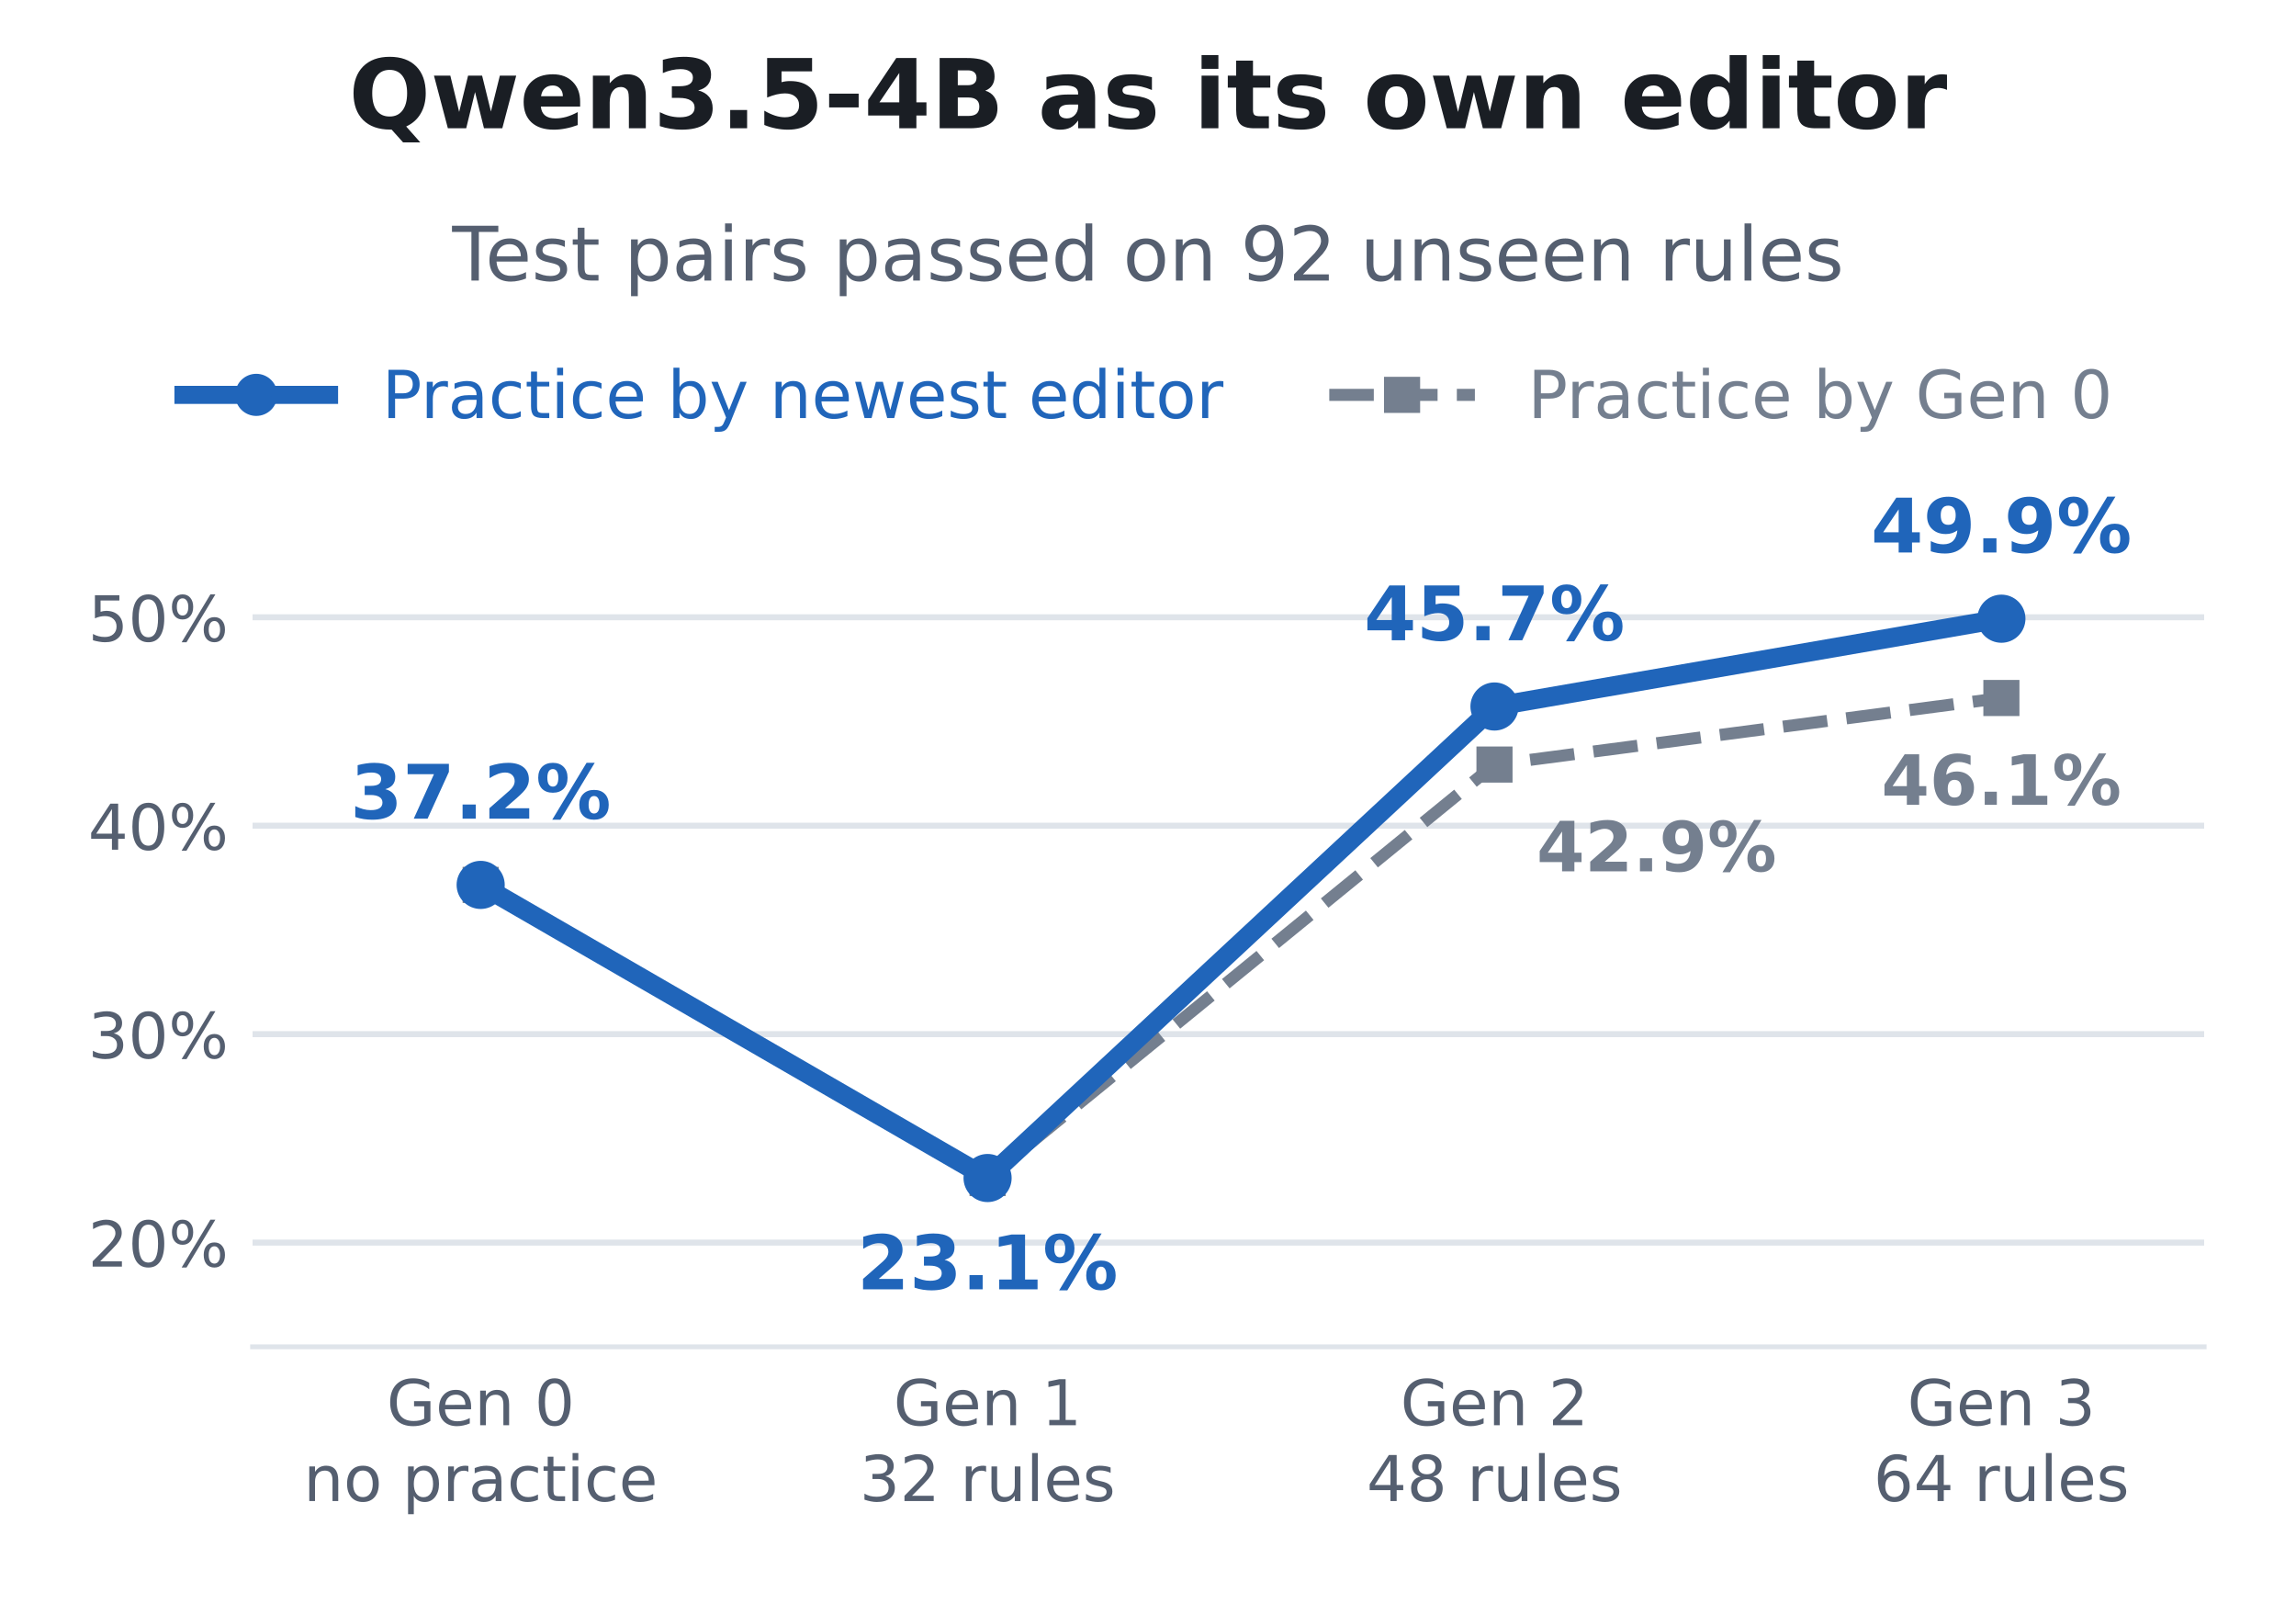
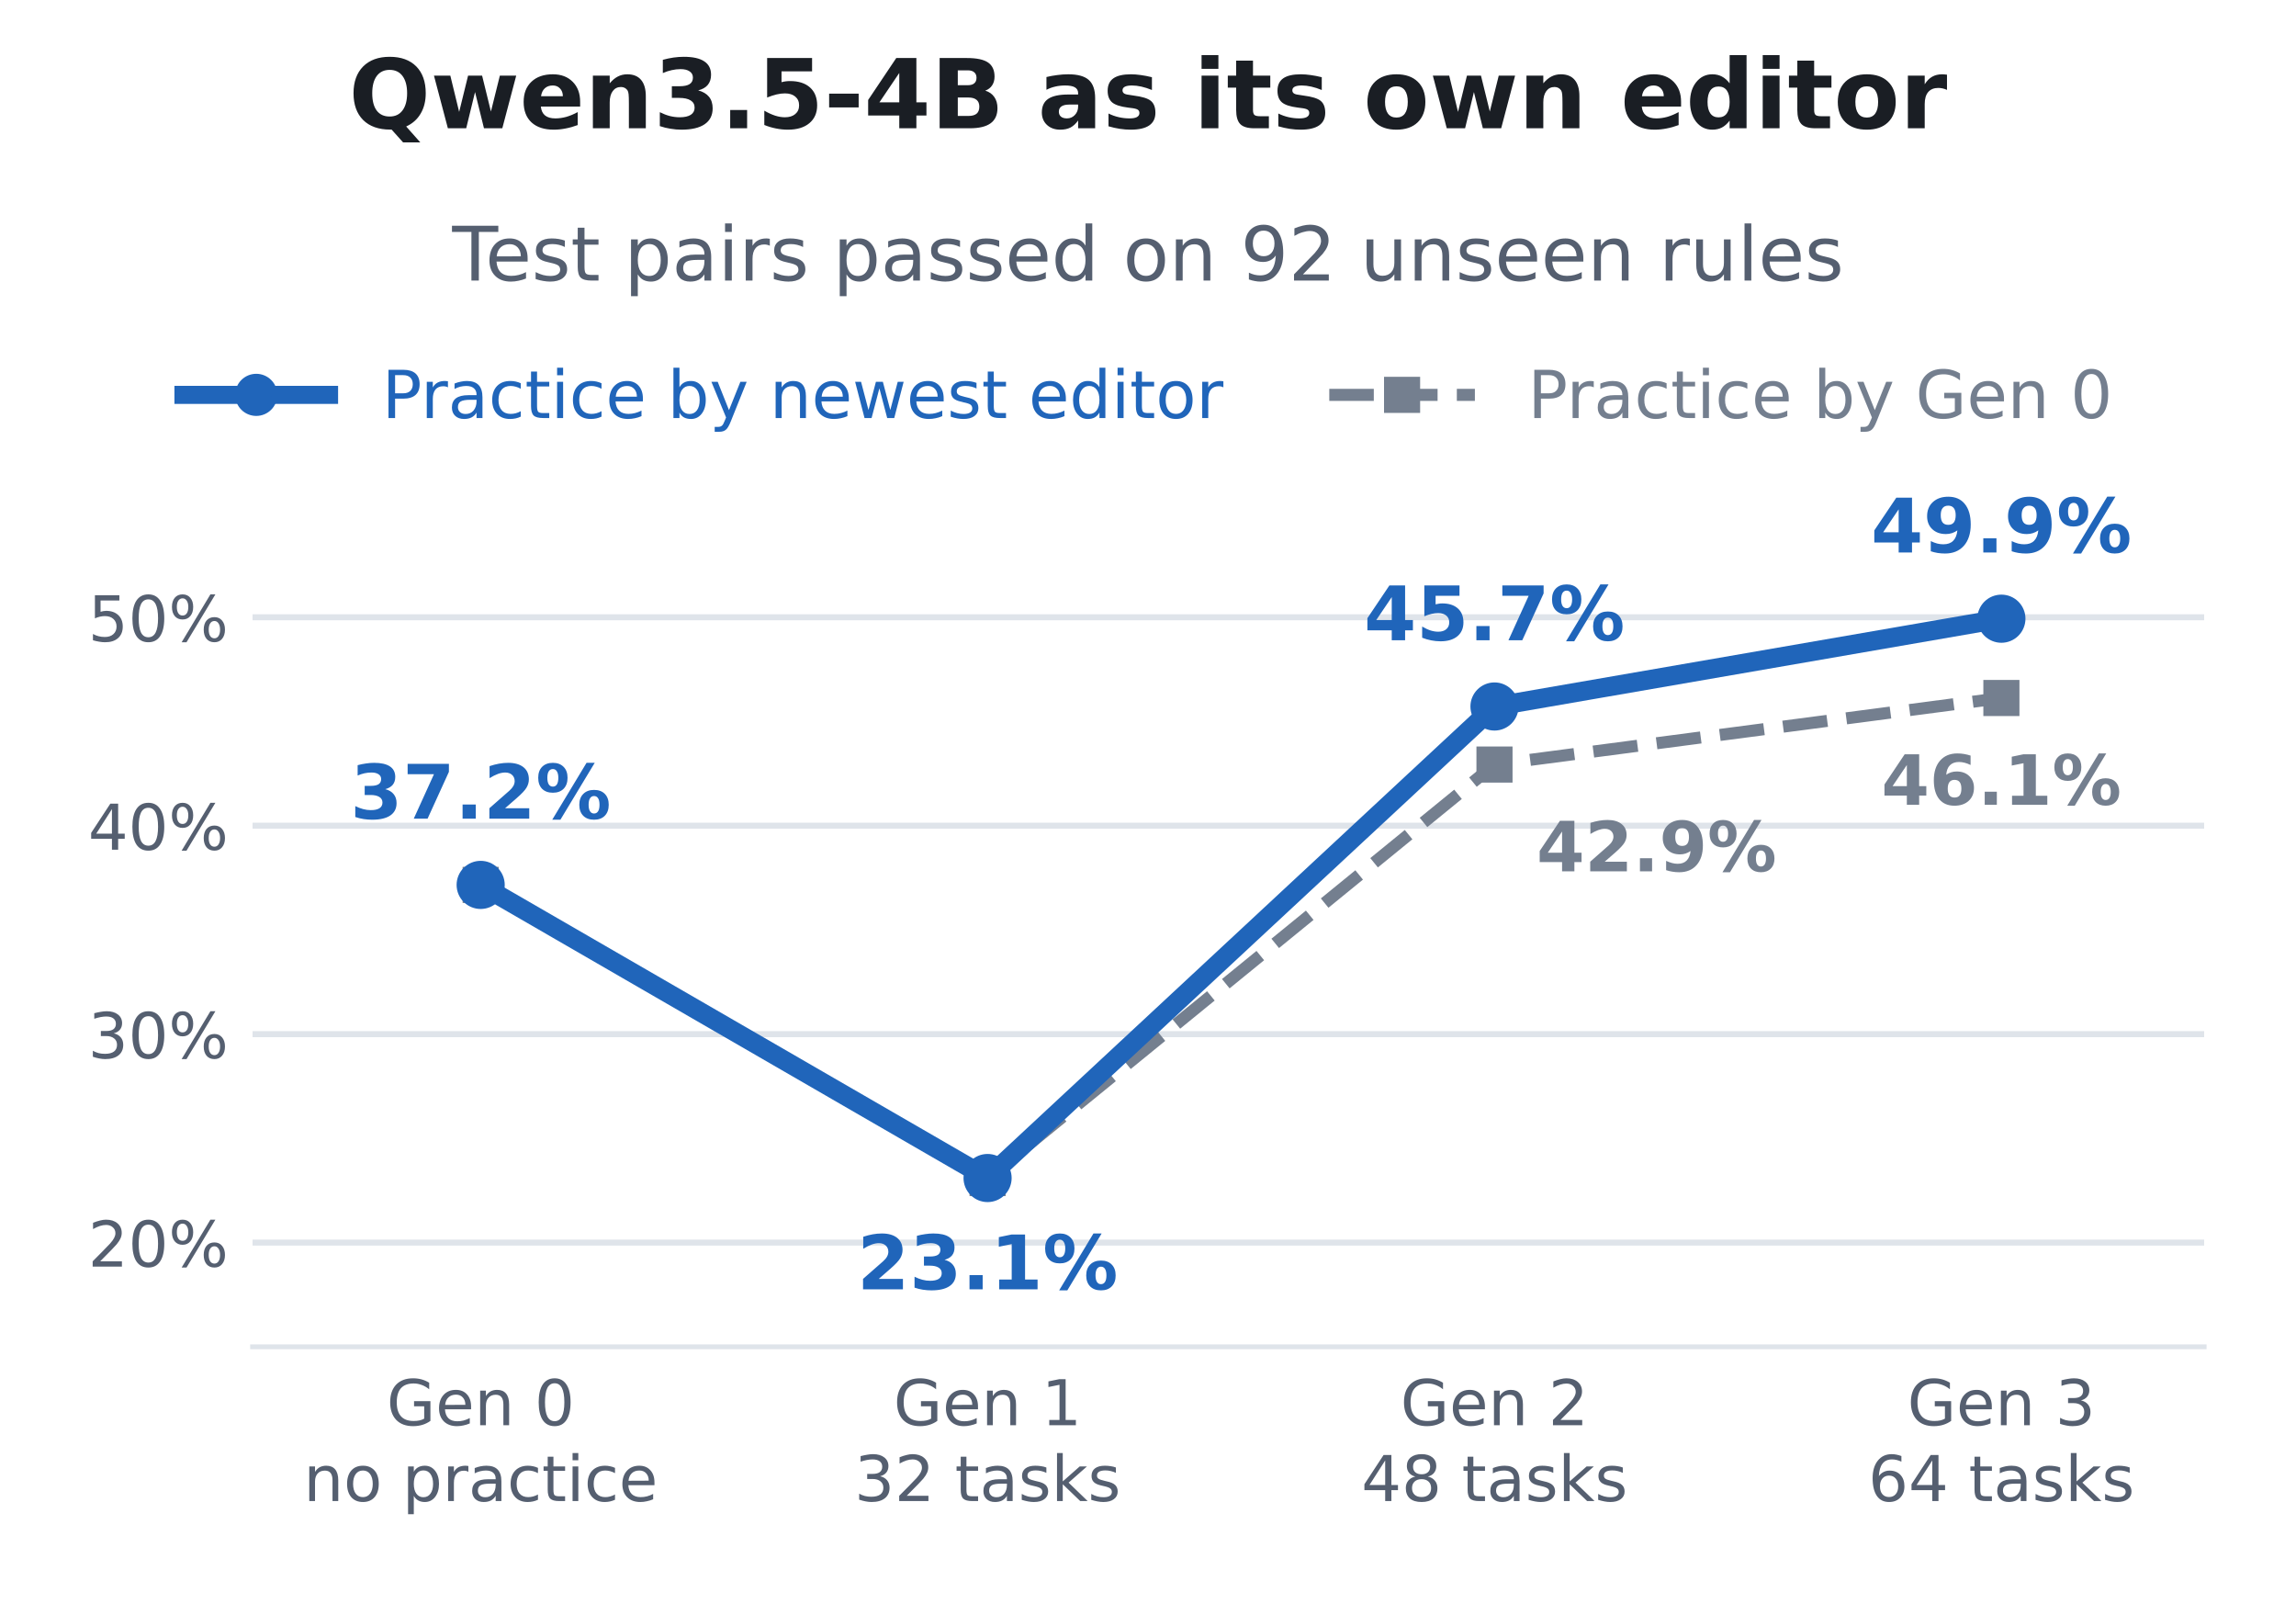
<svg xmlns="http://www.w3.org/2000/svg" xmlns:xlink="http://www.w3.org/1999/xlink" width="381.6pt" height="266.4pt" viewBox="0 0 381.6 266.4" version="1.1">
  <style>@media(prefers-color-scheme:dark){:root{--c0:#e6e9ee;--c1:#acb6c4;--c2:#343d48;--c3:#68a6ff;--c4:#a0aab7;--c5:#121418;}}</style>
  <defs>
    <style type="text/css">*{stroke-linejoin: round; stroke-linecap: butt}</style>
  </defs>
  <g id="figure_1">
    <g id="patch_1">
      <path d="M 0 266.4 L 381.6 266.4 L 381.6 0 L 0 0 z " style="fill: var(--c5,#ffffff)" />
    </g>
    <g id="axes_1">
      <g id="patch_2">
        <path d="M 41.976 223.776 L 366.336 223.776 L 366.336 85.248 L 41.976 85.248 z " style="fill: var(--c5,#ffffff)" />
      </g>
      <g id="matplotlib.axis_1">
        <g id="xtick_1">
          <g id="line2d_1" />
          <g id="text_1">
            <text style="font-size: 10.5px; font-family: 'DejaVu Sans', 'Arial', 'Bitstream Vera Sans', 'Computer Modern Sans Serif', 'Lucida Grande', 'Verdana', 'Geneva', 'Lucid', 'Helvetica', 'Avant Garde', sans-serif; fill: var(--c1,#555f70)" transform="translate(64.25387 236.8046)">Gen 0</text>
            <text style="font-size: 10.5px; font-family: 'DejaVu Sans', 'Arial', 'Bitstream Vera Sans', 'Computer Modern Sans Serif', 'Lucida Grande', 'Verdana', 'Geneva', 'Lucid', 'Helvetica', 'Avant Garde', sans-serif; fill: var(--c1,#555f70)" transform="translate(50.45129 249.4074)">no practice</text>
          </g>
        </g>
        <g id="xtick_2">
          <g id="line2d_2" />
          <g id="text_2">
            <text style="font-size: 10.5px; font-family: 'DejaVu Sans', 'Arial', 'Bitstream Vera Sans', 'Computer Modern Sans Serif', 'Lucida Grande', 'Verdana', 'Geneva', 'Lucid', 'Helvetica', 'Avant Garde', sans-serif; fill: var(--c1,#555f70)" transform="translate(148.5032 236.8046)">Gen 1</text>
-             <text style="font-size: 10.5px; font-family: 'DejaVu Sans', 'Arial', 'Bitstream Vera Sans', 'Computer Modern Sans Serif', 'Lucida Grande', 'Verdana', 'Geneva', 'Lucid', 'Helvetica', 'Avant Garde', sans-serif; fill: var(--c1,#555f70)" transform="translate(142.8792 249.4074)">32 rules</text>
+             <text style="font-size: 10.5px; font-family: 'DejaVu Sans', 'Arial', 'Bitstream Vera Sans', 'Computer Modern Sans Serif', 'Lucida Grande', 'Verdana', 'Geneva', 'Lucid', 'Helvetica', 'Avant Garde', sans-serif; fill: var(--c1,#555f70)" transform="translate(142.0031 249.4074)">32 tasks</text>
          </g>
        </g>
        <g id="xtick_3">
          <g id="line2d_3" />
          <g id="text_3">
            <text style="font-size: 10.5px; font-family: 'DejaVu Sans', 'Arial', 'Bitstream Vera Sans', 'Computer Modern Sans Serif', 'Lucida Grande', 'Verdana', 'Geneva', 'Lucid', 'Helvetica', 'Avant Garde', sans-serif; fill: var(--c1,#555f70)" transform="translate(232.7526 236.8046)">Gen 2</text>
-             <text style="font-size: 10.5px; font-family: 'DejaVu Sans', 'Arial', 'Bitstream Vera Sans', 'Computer Modern Sans Serif', 'Lucida Grande', 'Verdana', 'Geneva', 'Lucid', 'Helvetica', 'Avant Garde', sans-serif; fill: var(--c1,#555f70)" transform="translate(227.1285 249.4074)">48 rules</text>
+             <text style="font-size: 10.5px; font-family: 'DejaVu Sans', 'Arial', 'Bitstream Vera Sans', 'Computer Modern Sans Serif', 'Lucida Grande', 'Verdana', 'Geneva', 'Lucid', 'Helvetica', 'Avant Garde', sans-serif; fill: var(--c1,#555f70)" transform="translate(226.2524 249.4074)">48 tasks</text>
          </g>
        </g>
        <g id="xtick_4">
          <g id="line2d_4" />
          <g id="text_4">
            <text style="font-size: 10.5px; font-family: 'DejaVu Sans', 'Arial', 'Bitstream Vera Sans', 'Computer Modern Sans Serif', 'Lucida Grande', 'Verdana', 'Geneva', 'Lucid', 'Helvetica', 'Avant Garde', sans-serif; fill: var(--c1,#555f70)" transform="translate(317.0019 236.8046)">Gen 3</text>
-             <text style="font-size: 10.5px; font-family: 'DejaVu Sans', 'Arial', 'Bitstream Vera Sans', 'Computer Modern Sans Serif', 'Lucida Grande', 'Verdana', 'Geneva', 'Lucid', 'Helvetica', 'Avant Garde', sans-serif; fill: var(--c1,#555f70)" transform="translate(311.3779 249.4074)">64 rules</text>
+             <text style="font-size: 10.5px; font-family: 'DejaVu Sans', 'Arial', 'Bitstream Vera Sans', 'Computer Modern Sans Serif', 'Lucida Grande', 'Verdana', 'Geneva', 'Lucid', 'Helvetica', 'Avant Garde', sans-serif; fill: var(--c1,#555f70)" transform="translate(310.5018 249.4074)">64 tasks</text>
          </g>
        </g>
      </g>
      <g id="matplotlib.axis_2">
        <g id="ytick_1">
          <g id="line2d_5">
            <path d="M 41.976 206.46 L 366.336 206.46 " clip-path="url(#pbaddaaa90b)" style="fill: none; stroke: var(--c2,#dfe4ea); stroke-linecap: square" />
          </g>
          <g id="line2d_6" />
          <g id="text_5">
            <text style="font-size: 10.5px; font-family: 'DejaVu Sans', 'Arial', 'Bitstream Vera Sans', 'Computer Modern Sans Serif', 'Lucida Grande', 'Verdana', 'Geneva', 'Lucid', 'Helvetica', 'Avant Garde', sans-serif; text-anchor: end; fill: var(--c1,#555f70)" x="37.976" y="210.449" transform="rotate(-0 37.976 210.4488)">20%</text>
          </g>
        </g>
        <g id="ytick_2">
          <g id="line2d_7">
            <path d="M 41.976 171.828 L 366.336 171.828 " clip-path="url(#pbaddaaa90b)" style="fill: none; stroke: var(--c2,#dfe4ea); stroke-linecap: square" />
          </g>
          <g id="line2d_8" />
          <g id="text_6">
            <text style="font-size: 10.5px; font-family: 'DejaVu Sans', 'Arial', 'Bitstream Vera Sans', 'Computer Modern Sans Serif', 'Lucida Grande', 'Verdana', 'Geneva', 'Lucid', 'Helvetica', 'Avant Garde', sans-serif; text-anchor: end; fill: var(--c1,#555f70)" x="37.976" y="175.817" transform="rotate(-0 37.976 175.8168)">30%</text>
          </g>
        </g>
        <g id="ytick_3">
          <g id="line2d_9">
            <path d="M 41.976 137.196 L 366.336 137.196 " clip-path="url(#pbaddaaa90b)" style="fill: none; stroke: var(--c2,#dfe4ea); stroke-linecap: square" />
          </g>
          <g id="line2d_10" />
          <g id="text_7">
            <text style="font-size: 10.5px; font-family: 'DejaVu Sans', 'Arial', 'Bitstream Vera Sans', 'Computer Modern Sans Serif', 'Lucida Grande', 'Verdana', 'Geneva', 'Lucid', 'Helvetica', 'Avant Garde', sans-serif; text-anchor: end; fill: var(--c1,#555f70)" x="37.976" y="141.185" transform="rotate(-0 37.976 141.1848)">40%</text>
          </g>
        </g>
        <g id="ytick_4">
          <g id="line2d_11">
            <path d="M 41.976 102.564 L 366.336 102.564 " clip-path="url(#pbaddaaa90b)" style="fill: none; stroke: var(--c2,#dfe4ea); stroke-linecap: square" />
          </g>
          <g id="line2d_12" />
          <g id="text_8">
            <text style="font-size: 10.5px; font-family: 'DejaVu Sans', 'Arial', 'Bitstream Vera Sans', 'Computer Modern Sans Serif', 'Lucida Grande', 'Verdana', 'Geneva', 'Lucid', 'Helvetica', 'Avant Garde', sans-serif; text-anchor: end; fill: var(--c1,#555f70)" x="37.976" y="106.553" transform="rotate(-0 37.976 106.5528)">50%</text>
          </g>
        </g>
      </g>
      <g id="line2d_13">
        <path d="M 79.888 147.03 L 164.138 195.732 L 248.387 127.032 L 332.636 115.974 " clip-path="url(#pbaddaaa90b)" style="fill: none; stroke-dasharray: 7.4,3.2; stroke-dashoffset: 0; stroke: var(--c4,#747f8f); stroke-width: 2" />
        <defs>
          <path id="m59670f6bc0" d="M -2.5 2.5 L 2.5 2.5 L 2.5 -2.5 L -2.5 -2.5 z " style="stroke: var(--c4,#747f8f); stroke-linejoin: miter" />
        </defs>
        <g clip-path="url(#pbaddaaa90b)">
          <use xlink:href="#m59670f6bc0" x="79.888" y="147.03" style="fill: var(--c4,#747f8f); stroke: var(--c4,#747f8f); stroke-linejoin: miter" />
          <use xlink:href="#m59670f6bc0" x="164.138" y="195.732" style="fill: var(--c4,#747f8f); stroke: var(--c4,#747f8f); stroke-linejoin: miter" />
          <use xlink:href="#m59670f6bc0" x="248.387" y="127.032" style="fill: var(--c4,#747f8f); stroke: var(--c4,#747f8f); stroke-linejoin: miter" />
          <use xlink:href="#m59670f6bc0" x="332.636" y="115.974" style="fill: var(--c4,#747f8f); stroke: var(--c4,#747f8f); stroke-linejoin: miter" />
        </g>
      </g>
      <g id="patch_3">
        <path d="M 41.976 223.776 L 366.336 223.776 " style="fill: none; stroke: var(--c2,#dfe4ea); stroke-width: 0.8; stroke-linejoin: miter; stroke-linecap: square" />
      </g>
      <g id="line2d_14">
        <path d="M 79.888 147.03 L 164.138 195.732 L 248.387 117.386 L 332.636 102.799 " clip-path="url(#pbaddaaa90b)" style="fill: none; stroke: var(--c3,#2065ba); stroke-width: 3.2; stroke-linecap: round" />
        <defs>
          <path id="m2b3af30309" d="M 0 3.5 C 0.928 3.5 1.819 3.131 2.475 2.475 C 3.131 1.819 3.5 0.928 3.5 0 C 3.5 -0.928 3.131 -1.819 2.475 -2.475 C 1.819 -3.131 0.928 -3.5 0 -3.5 C -0.928 -3.5 -1.819 -3.131 -2.475 -2.475 C -3.131 -1.819 -3.5 -0.928 -3.5 0 C -3.5 0.928 -3.131 1.819 -2.475 2.475 C -1.819 3.131 -0.928 3.5 0 3.5 z " style="stroke: var(--c3,#2065ba)" />
        </defs>
        <g clip-path="url(#pbaddaaa90b)">
          <use xlink:href="#m2b3af30309" x="79.888" y="147.03" style="fill: var(--c3,#2065ba); stroke: var(--c3,#2065ba)" />
          <use xlink:href="#m2b3af30309" x="164.138" y="195.732" style="fill: var(--c3,#2065ba); stroke: var(--c3,#2065ba)" />
          <use xlink:href="#m2b3af30309" x="248.387" y="117.386" style="fill: var(--c3,#2065ba); stroke: var(--c3,#2065ba)" />
          <use xlink:href="#m2b3af30309" x="332.636" y="102.799" style="fill: var(--c3,#2065ba); stroke: var(--c3,#2065ba)" />
        </g>
      </g>
      <g id="text_9">
        <text style="font-weight: 700; font-size: 12.5px; font-family: 'DejaVu Sans', 'Arial', 'Bitstream Vera Sans', 'Computer Modern Sans Serif', 'Lucida Grande', 'Verdana', 'Geneva', 'Lucid', 'Helvetica', 'Avant Garde', sans-serif; text-anchor: middle; fill: var(--c3,#2065ba)" x="79.888" y="136.027" transform="rotate(-0 79.88821 136.0274)">37.2%</text>
      </g>
      <g id="text_10">
        <text style="font-weight: 700; font-size: 12.5px; font-family: 'DejaVu Sans', 'Arial', 'Bitstream Vera Sans', 'Computer Modern Sans Serif', 'Lucida Grande', 'Verdana', 'Geneva', 'Lucid', 'Helvetica', 'Avant Garde', sans-serif; text-anchor: middle; fill: var(--c3,#2065ba)" x="164.138" y="214.229" transform="rotate(-0 164.1376 214.2287)">23.1%</text>
      </g>
      <g id="text_11">
        <text style="font-weight: 700; font-size: 12.5px; font-family: 'DejaVu Sans', 'Arial', 'Bitstream Vera Sans', 'Computer Modern Sans Serif', 'Lucida Grande', 'Verdana', 'Geneva', 'Lucid', 'Helvetica', 'Avant Garde', sans-serif; text-anchor: middle; fill: var(--c3,#2065ba)" x="248.387" y="106.383" transform="rotate(-0 248.3869 106.3832)">45.7%</text>
      </g>
      <g id="text_12">
        <text style="font-weight: 700; font-size: 12.5px; font-family: 'DejaVu Sans', 'Arial', 'Bitstream Vera Sans', 'Computer Modern Sans Serif', 'Lucida Grande', 'Verdana', 'Geneva', 'Lucid', 'Helvetica', 'Avant Garde', sans-serif; text-anchor: middle; fill: var(--c3,#2065ba)" x="332.636" y="91.796" transform="rotate(-0 332.6363 91.79634)">49.9%</text>
      </g>
      <g id="text_13">
        <text style="font-weight: 700; font-size: 11.5px; font-family: 'DejaVu Sans', 'Arial', 'Bitstream Vera Sans', 'Computer Modern Sans Serif', 'Lucida Grande', 'Verdana', 'Geneva', 'Lucid', 'Helvetica', 'Avant Garde', sans-serif; text-anchor: start; fill: var(--c4,#747f8f)" x="255.387" y="144.77" transform="rotate(-0 255.3869 144.7696)">42.9%</text>
      </g>
      <g id="text_14">
        <text style="font-weight: 700; font-size: 11.5px; font-family: 'DejaVu Sans', 'Arial', 'Bitstream Vera Sans', 'Computer Modern Sans Serif', 'Lucida Grande', 'Verdana', 'Geneva', 'Lucid', 'Helvetica', 'Avant Garde', sans-serif; text-anchor: middle; fill: var(--c4,#747f8f)" x="332.636" y="133.712" transform="rotate(-0 332.6363 133.7118)">46.1%</text>
      </g>
    </g>
    <g id="text_15">
      <text style="font-weight: 700; font-size: 16px; font-family: 'DejaVu Sans', 'Arial', 'Bitstream Vera Sans', 'Computer Modern Sans Serif', 'Lucida Grande', 'Verdana', 'Geneva', 'Lucid', 'Helvetica', 'Avant Garde', sans-serif; text-anchor: middle; fill: var(--c0,#1a1e24)" x="190.8" y="21.312" transform="rotate(-0 190.8 21.312)">Qwen3.5-4B as its own editor</text>
    </g>
    <g id="text_16">
      <text style="font-size: 12.5px; font-family: 'DejaVu Sans', 'Arial', 'Bitstream Vera Sans', 'Computer Modern Sans Serif', 'Lucida Grande', 'Verdana', 'Geneva', 'Lucid', 'Helvetica', 'Avant Garde', sans-serif; text-anchor: middle; fill: var(--c1,#555f70)" x="190.8" y="46.62" transform="rotate(-0 190.8 46.62)">Test pairs passed on 92 unseen rules</text>
    </g>
    <g id="legend_1">
      <g id="line2d_15">
        <path d="M 30.491 65.608 L 42.591 65.608 L 54.691 65.608 " style="fill: none; stroke: var(--c3,#2065ba); stroke-width: 3; stroke-linecap: square" />
        <defs>
          <path id="m482a07d89a" d="M 0 3 C 0.796 3 1.559 2.684 2.121 2.121 C 2.684 1.559 3 0.796 3 0 C 3 -0.796 2.684 -1.559 2.121 -2.121 C 1.559 -2.684 0.796 -3 0 -3 C -0.796 -3 -1.559 -2.684 -2.121 -2.121 C -2.684 -1.559 -3 -0.796 -3 0 C -3 0.796 -2.684 1.559 -2.121 2.121 C -1.559 2.684 -0.796 3 0 3 z " style="stroke: var(--c3,#2065ba)" />
        </defs>
        <g>
          <use xlink:href="#m482a07d89a" x="42.591" y="65.608" style="fill: var(--c3,#2065ba); stroke: var(--c3,#2065ba)" />
        </g>
      </g>
      <g id="text_17">
        <text style="font-size: 11px; font-family: 'DejaVu Sans', 'Arial', 'Bitstream Vera Sans', 'Computer Modern Sans Serif', 'Lucida Grande', 'Verdana', 'Geneva', 'Lucid', 'Helvetica', 'Avant Garde', sans-serif; text-anchor: start; fill: var(--c3,#2065ba)" x="63.491" y="69.458" transform="rotate(-0 63.49133 69.45785)">Practice by newest editor</text>
      </g>
      <g id="line2d_16">
        <path d="M 220.929 65.608 L 233.029 65.608 L 245.129 65.608 " style="fill: none; stroke-dasharray: 7.4,3.2; stroke-dashoffset: 0; stroke: var(--c4,#747f8f); stroke-width: 2" />
        <g>
          <use xlink:href="#m59670f6bc0" x="233.029" y="65.608" style="fill: var(--c4,#747f8f); stroke: var(--c4,#747f8f); stroke-linejoin: miter" />
        </g>
      </g>
      <g id="text_18">
        <text style="font-size: 11px; font-family: 'DejaVu Sans', 'Arial', 'Bitstream Vera Sans', 'Computer Modern Sans Serif', 'Lucida Grande', 'Verdana', 'Geneva', 'Lucid', 'Helvetica', 'Avant Garde', sans-serif; text-anchor: start; fill: var(--c4,#747f8f)" x="253.929" y="69.458" transform="rotate(-0 253.9288 69.45785)">Practice by Gen 0</text>
      </g>
    </g>
  </g>
  <defs>
    <clipPath id="pbaddaaa90b">
      <rect x="41.976" y="85.248" width="324.36" height="138.528" />
    </clipPath>
  </defs>
</svg>
